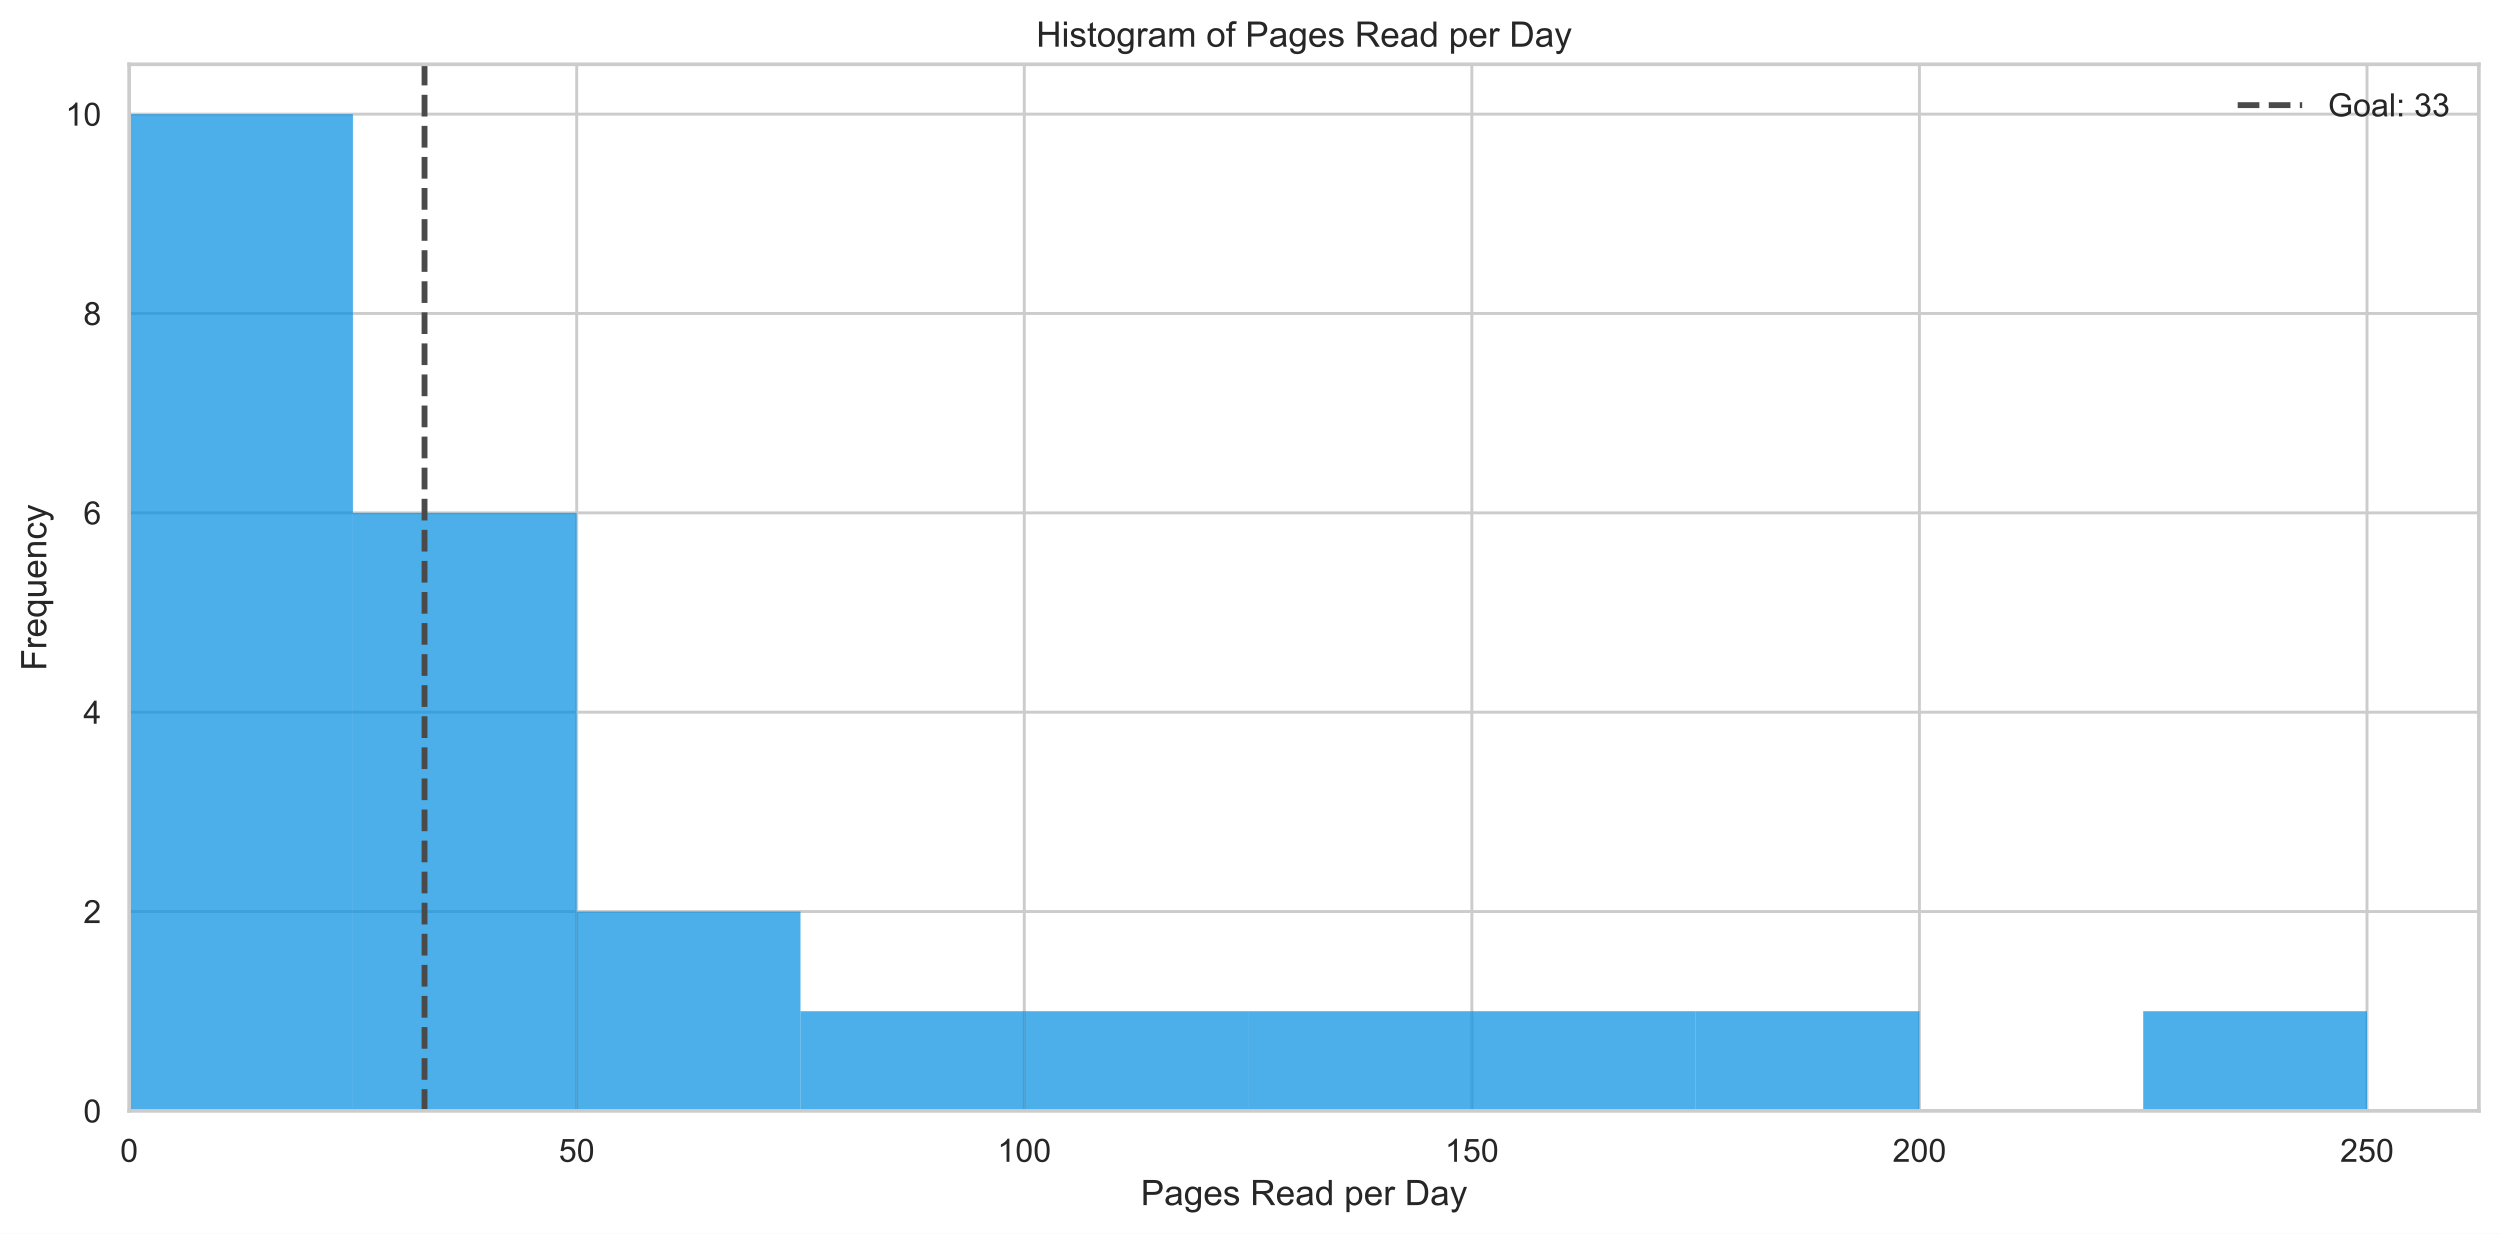
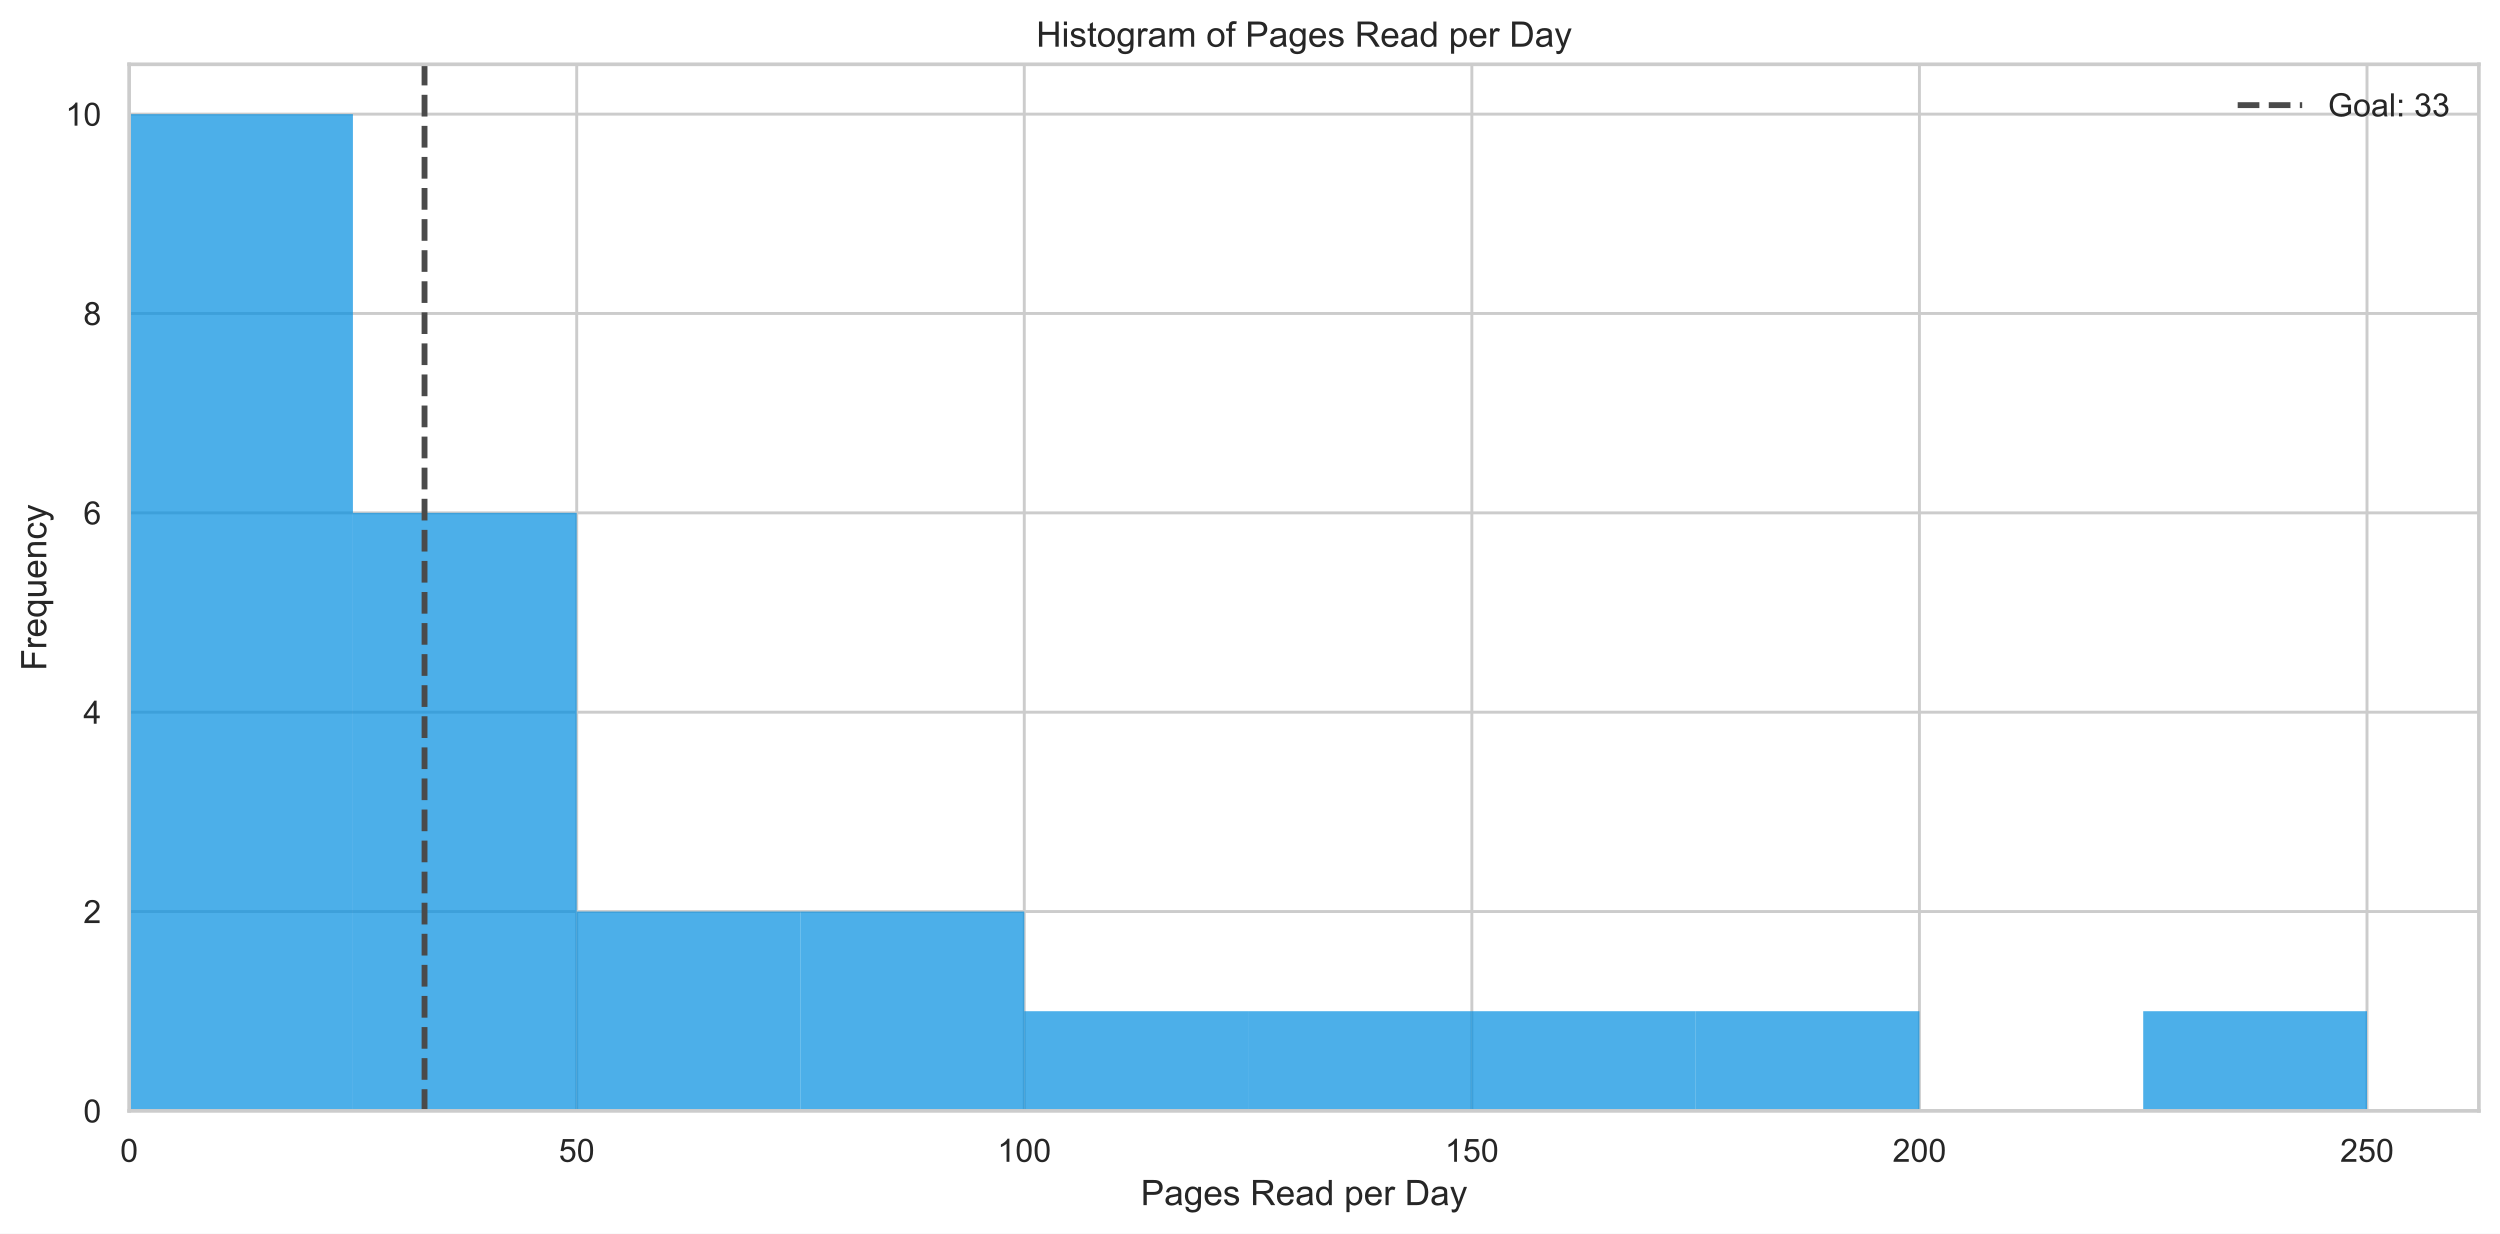
<svg xmlns="http://www.w3.org/2000/svg" xmlns:xlink="http://www.w3.org/1999/xlink" width="852.789pt" height="420.814pt" viewBox="0 0 852.789 420.814" version="1.1">
  <defs>
    <style type="text/css">*{stroke-linejoin: round; stroke-linecap: butt}</style>
  </defs>
  <g id="figure_1">
    <g id="patch_1">
      <path d="M 0 420.814  L 852.789 420.814  L 852.789 0  L 0 0  z " style="fill: #ffffff" />
    </g>
    <g id="axes_1">
      <g id="patch_2">
        <path d="M 44.049 378.939  L 845.589 378.939  L 845.589 21.936  L 44.049 21.936  z " style="fill: #ffffff" />
      </g>
      <g id="matplotlib.axis_1">
        <g id="xtick_1">
          <g id="line2d_1">
-             <path d="M 44.049 378.939  L 44.049 21.936  " clip-path="url(#p40df4ce2cf)" style="fill: none; stroke: #cccccc; stroke-linecap: round" />
+             <path d="M 44.049 378.939  L 44.049 21.936  " clip-path="url(#p5947386a68)" style="fill: none; stroke: #cccccc; stroke-linecap: round" />
          </g>
          <g id="text_1">
            <g style="fill: #262626" transform="translate(40.99055 396.313) scale(0.11 -0.11)">
              <defs>
                <path id="ArialMT-30" d="M 266 2259  Q 266 3072 433 3567  Q 600 4063 929 4331  Q 1259 4600 1759 4600  Q 2128 4600 2406 4451  Q 2684 4303 2865 4023  Q 3047 3744 3150 3342  Q 3253 2941 3253 2259  Q 3253 1453 3087 958  Q 2922 463 2592 192  Q 2263 -78 1759 -78  Q 1097 -78 719 397  Q 266 969 266 2259  z M 844 2259  Q 844 1131 1108 757  Q 1372 384 1759 384  Q 2147 384 2411 759  Q 2675 1134 2675 2259  Q 2675 3391 2411 3762  Q 2147 4134 1753 4134  Q 1366 4134 1134 3806  Q 844 3388 844 2259  z " transform="scale(0.015625)" />
              </defs>
              <use xlink:href="#ArialMT-30" />
            </g>
          </g>
        </g>
        <g id="xtick_2">
          <g id="line2d_2">
-             <path d="M 196.723 378.939  L 196.723 21.936  " clip-path="url(#p40df4ce2cf)" style="fill: none; stroke: #cccccc; stroke-linecap: round" />
+             <path d="M 196.723 378.939  L 196.723 21.936  " clip-path="url(#p5947386a68)" style="fill: none; stroke: #cccccc; stroke-linecap: round" />
          </g>
          <g id="text_2">
            <g style="fill: #262626" transform="translate(190.6063 396.313) scale(0.11 -0.11)">
              <defs>
                <path id="ArialMT-35" d="M 266 1200  L 856 1250  Q 922 819 1161 601  Q 1400 384 1738 384  Q 2144 384 2425 690  Q 2706 997 2706 1503  Q 2706 1984 2436 2262  Q 2166 2541 1728 2541  Q 1456 2541 1237 2417  Q 1019 2294 894 2097  L 366 2166  L 809 4519  L 3088 4519  L 3088 3981  L 1259 3981  L 1013 2750  Q 1425 3038 1878 3038  Q 2478 3038 2890 2622  Q 3303 2206 3303 1553  Q 3303 931 2941 478  Q 2500 -78 1738 -78  Q 1113 -78 717 272  Q 322 622 266 1200  z " transform="scale(0.015625)" />
              </defs>
              <use xlink:href="#ArialMT-35" />
              <use xlink:href="#ArialMT-30" x="55.615" />
            </g>
          </g>
        </g>
        <g id="xtick_3">
          <g id="line2d_3">
-             <path d="M 349.398 378.939  L 349.398 21.936  " clip-path="url(#p40df4ce2cf)" style="fill: none; stroke: #cccccc; stroke-linecap: round" />
+             <path d="M 349.398 378.939  L 349.398 21.936  " clip-path="url(#p5947386a68)" style="fill: none; stroke: #cccccc; stroke-linecap: round" />
          </g>
          <g id="text_3">
            <g style="fill: #262626" transform="translate(340.2221 396.313) scale(0.11 -0.11)">
              <defs>
                <path id="ArialMT-31" d="M 2384 0  L 1822 0  L 1822 3584  Q 1619 3391 1289 3197  Q 959 3003 697 2906  L 697 3450  Q 1169 3672 1522 3987  Q 1875 4303 2022 4600  L 2384 4600  L 2384 0  z " transform="scale(0.015625)" />
              </defs>
              <use xlink:href="#ArialMT-31" />
              <use xlink:href="#ArialMT-30" x="55.615" />
              <use xlink:href="#ArialMT-30" x="111.23" />
            </g>
          </g>
        </g>
        <g id="xtick_4">
          <g id="line2d_4">
-             <path d="M 502.072 378.939  L 502.072 21.936  " clip-path="url(#p40df4ce2cf)" style="fill: none; stroke: #cccccc; stroke-linecap: round" />
+             <path d="M 502.072 378.939  L 502.072 21.936  " clip-path="url(#p5947386a68)" style="fill: none; stroke: #cccccc; stroke-linecap: round" />
          </g>
          <g id="text_4">
            <g style="fill: #262626" transform="translate(492.8964 396.313) scale(0.11 -0.11)">
              <use xlink:href="#ArialMT-31" />
              <use xlink:href="#ArialMT-35" x="55.615" />
              <use xlink:href="#ArialMT-30" x="111.23" />
            </g>
          </g>
        </g>
        <g id="xtick_5">
          <g id="line2d_5">
-             <path d="M 654.746 378.939  L 654.746 21.936  " clip-path="url(#p40df4ce2cf)" style="fill: none; stroke: #cccccc; stroke-linecap: round" />
+             <path d="M 654.746 378.939  L 654.746 21.936  " clip-path="url(#p5947386a68)" style="fill: none; stroke: #cccccc; stroke-linecap: round" />
          </g>
          <g id="text_5">
            <g style="fill: #262626" transform="translate(645.5707 396.313) scale(0.11 -0.11)">
              <defs>
                <path id="ArialMT-32" d="M 3222 541  L 3222 0  L 194 0  Q 188 203 259 391  Q 375 700 629 1000  Q 884 1300 1366 1694  Q 2113 2306 2375 2664  Q 2638 3022 2638 3341  Q 2638 3675 2398 3904  Q 2159 4134 1775 4134  Q 1369 4134 1125 3890  Q 881 3647 878 3216  L 300 3275  Q 359 3922 746 4261  Q 1134 4600 1788 4600  Q 2447 4600 2831 4234  Q 3216 3869 3216 3328  Q 3216 3053 3103 2787  Q 2991 2522 2730 2228  Q 2469 1934 1863 1422  Q 1356 997 1212 845  Q 1069 694 975 541  L 3222 541  z " transform="scale(0.015625)" />
              </defs>
              <use xlink:href="#ArialMT-32" />
              <use xlink:href="#ArialMT-30" x="55.615" />
              <use xlink:href="#ArialMT-30" x="111.23" />
            </g>
          </g>
        </g>
        <g id="xtick_6">
          <g id="line2d_6">
-             <path d="M 807.42 378.939  L 807.42 21.936  " clip-path="url(#p40df4ce2cf)" style="fill: none; stroke: #cccccc; stroke-linecap: round" />
+             <path d="M 807.42 378.939  L 807.42 21.936  " clip-path="url(#p5947386a68)" style="fill: none; stroke: #cccccc; stroke-linecap: round" />
          </g>
          <g id="text_6">
            <g style="fill: #262626" transform="translate(798.2449 396.313) scale(0.11 -0.11)">
              <use xlink:href="#ArialMT-32" />
              <use xlink:href="#ArialMT-35" x="55.615" />
              <use xlink:href="#ArialMT-30" x="111.23" />
            </g>
          </g>
        </g>
        <g id="text_7">
          <g style="fill: #262626" transform="translate(389.1231 411.0886) scale(0.12 -0.12)">
            <defs>
              <path id="ArialMT-50" d="M 494 0  L 494 4581  L 2222 4581  Q 2678 4581 2919 4538  Q 3256 4481 3484 4323  Q 3713 4166 3852 3881  Q 3991 3597 3991 3256  Q 3991 2672 3619 2267  Q 3247 1863 2275 1863  L 1100 1863  L 1100 0  L 494 0  z M 1100 2403  L 2284 2403  Q 2872 2403 3119 2622  Q 3366 2841 3366 3238  Q 3366 3525 3220 3729  Q 3075 3934 2838 4000  Q 2684 4041 2272 4041  L 1100 4041  L 1100 2403  z " transform="scale(0.015625)" />
              <path id="ArialMT-61" d="M 2588 409  Q 2275 144 1986 34  Q 1697 -75 1366 -75  Q 819 -75 525 192  Q 231 459 231 875  Q 231 1119 342 1320  Q 453 1522 633 1644  Q 813 1766 1038 1828  Q 1203 1872 1538 1913  Q 2219 1994 2541 2106  Q 2544 2222 2544 2253  Q 2544 2597 2384 2738  Q 2169 2928 1744 2928  Q 1347 2928 1158 2789  Q 969 2650 878 2297  L 328 2372  Q 403 2725 575 2942  Q 747 3159 1072 3276  Q 1397 3394 1825 3394  Q 2250 3394 2515 3294  Q 2781 3194 2906 3042  Q 3031 2891 3081 2659  Q 3109 2516 3109 2141  L 3109 1391  Q 3109 606 3145 398  Q 3181 191 3288 0  L 2700 0  Q 2613 175 2588 409  z M 2541 1666  Q 2234 1541 1622 1453  Q 1275 1403 1131 1340  Q 988 1278 909 1158  Q 831 1038 831 891  Q 831 666 1001 516  Q 1172 366 1500 366  Q 1825 366 2078 508  Q 2331 650 2450 897  Q 2541 1088 2541 1459  L 2541 1666  z " transform="scale(0.015625)" />
              <path id="ArialMT-67" d="M 319 -275  L 866 -356  Q 900 -609 1056 -725  Q 1266 -881 1628 -881  Q 2019 -881 2231 -725  Q 2444 -569 2519 -288  Q 2563 -116 2559 434  Q 2191 0 1641 0  Q 956 0 581 494  Q 206 988 206 1678  Q 206 2153 378 2554  Q 550 2956 876 3175  Q 1203 3394 1644 3394  Q 2231 3394 2613 2919  L 2613 3319  L 3131 3319  L 3131 450  Q 3131 -325 2973 -648  Q 2816 -972 2473 -1159  Q 2131 -1347 1631 -1347  Q 1038 -1347 672 -1080  Q 306 -813 319 -275  z M 784 1719  Q 784 1066 1043 766  Q 1303 466 1694 466  Q 2081 466 2343 764  Q 2606 1063 2606 1700  Q 2606 2309 2336 2618  Q 2066 2928 1684 2928  Q 1309 2928 1046 2623  Q 784 2319 784 1719  z " transform="scale(0.015625)" />
              <path id="ArialMT-65" d="M 2694 1069  L 3275 997  Q 3138 488 2766 206  Q 2394 -75 1816 -75  Q 1088 -75 661 373  Q 234 822 234 1631  Q 234 2469 665 2931  Q 1097 3394 1784 3394  Q 2450 3394 2872 2941  Q 3294 2488 3294 1666  Q 3294 1616 3291 1516  L 816 1516  Q 847 969 1125 678  Q 1403 388 1819 388  Q 2128 388 2347 550  Q 2566 713 2694 1069  z M 847 1978  L 2700 1978  Q 2663 2397 2488 2606  Q 2219 2931 1791 2931  Q 1403 2931 1139 2672  Q 875 2413 847 1978  z " transform="scale(0.015625)" />
              <path id="ArialMT-73" d="M 197 991  L 753 1078  Q 800 744 1014 566  Q 1228 388 1613 388  Q 2000 388 2187 545  Q 2375 703 2375 916  Q 2375 1106 2209 1216  Q 2094 1291 1634 1406  Q 1016 1563 777 1677  Q 538 1791 414 1992  Q 291 2194 291 2438  Q 291 2659 392 2848  Q 494 3038 669 3163  Q 800 3259 1026 3326  Q 1253 3394 1513 3394  Q 1903 3394 2198 3281  Q 2494 3169 2634 2976  Q 2775 2784 2828 2463  L 2278 2388  Q 2241 2644 2061 2787  Q 1881 2931 1553 2931  Q 1166 2931 1000 2803  Q 834 2675 834 2503  Q 834 2394 903 2306  Q 972 2216 1119 2156  Q 1203 2125 1616 2013  Q 2213 1853 2448 1751  Q 2684 1650 2818 1456  Q 2953 1263 2953 975  Q 2953 694 2789 445  Q 2625 197 2315 61  Q 2006 -75 1616 -75  Q 969 -75 630 194  Q 291 463 197 991  z " transform="scale(0.015625)" />
              <path id="ArialMT-20" transform="scale(0.015625)" />
              <path id="ArialMT-52" d="M 503 0  L 503 4581  L 2534 4581  Q 3147 4581 3465 4457  Q 3784 4334 3975 4021  Q 4166 3709 4166 3331  Q 4166 2844 3850 2509  Q 3534 2175 2875 2084  Q 3116 1969 3241 1856  Q 3506 1613 3744 1247  L 4541 0  L 3778 0  L 3172 953  Q 2906 1366 2734 1584  Q 2563 1803 2427 1890  Q 2291 1978 2150 2013  Q 2047 2034 1813 2034  L 1109 2034  L 1109 0  L 503 0  z M 1109 2559  L 2413 2559  Q 2828 2559 3062 2645  Q 3297 2731 3419 2920  Q 3541 3109 3541 3331  Q 3541 3656 3305 3865  Q 3069 4075 2559 4075  L 1109 4075  L 1109 2559  z " transform="scale(0.015625)" />
              <path id="ArialMT-64" d="M 2575 0  L 2575 419  Q 2259 -75 1647 -75  Q 1250 -75 917 144  Q 584 363 401 755  Q 219 1147 219 1656  Q 219 2153 384 2558  Q 550 2963 881 3178  Q 1213 3394 1622 3394  Q 1922 3394 2156 3267  Q 2391 3141 2538 2938  L 2538 4581  L 3097 4581  L 3097 0  L 2575 0  z M 797 1656  Q 797 1019 1065 703  Q 1334 388 1700 388  Q 2069 388 2326 689  Q 2584 991 2584 1609  Q 2584 2291 2321 2609  Q 2059 2928 1675 2928  Q 1300 2928 1048 2622  Q 797 2316 797 1656  z " transform="scale(0.015625)" />
              <path id="ArialMT-70" d="M 422 -1272  L 422 3319  L 934 3319  L 934 2888  Q 1116 3141 1344 3267  Q 1572 3394 1897 3394  Q 2322 3394 2647 3175  Q 2972 2956 3137 2557  Q 3303 2159 3303 1684  Q 3303 1175 3120 767  Q 2938 359 2589 142  Q 2241 -75 1856 -75  Q 1575 -75 1351 44  Q 1128 163 984 344  L 984 -1272  L 422 -1272  z M 931 1641  Q 931 1000 1190 694  Q 1450 388 1819 388  Q 2194 388 2461 705  Q 2728 1022 2728 1688  Q 2728 2322 2467 2637  Q 2206 2953 1844 2953  Q 1484 2953 1207 2617  Q 931 2281 931 1641  z " transform="scale(0.015625)" />
              <path id="ArialMT-72" d="M 416 0  L 416 3319  L 922 3319  L 922 2816  Q 1116 3169 1280 3281  Q 1444 3394 1641 3394  Q 1925 3394 2219 3213  L 2025 2691  Q 1819 2813 1613 2813  Q 1428 2813 1281 2702  Q 1134 2591 1072 2394  Q 978 2094 978 1738  L 978 0  L 416 0  z " transform="scale(0.015625)" />
              <path id="ArialMT-44" d="M 494 0  L 494 4581  L 2072 4581  Q 2606 4581 2888 4516  Q 3281 4425 3559 4188  Q 3922 3881 4101 3404  Q 4281 2928 4281 2316  Q 4281 1794 4159 1391  Q 4038 988 3847 723  Q 3656 459 3429 307  Q 3203 156 2883 78  Q 2563 0 2147 0  L 494 0  z M 1100 541  L 2078 541  Q 2531 541 2789 625  Q 3047 709 3200 863  Q 3416 1078 3536 1442  Q 3656 1806 3656 2325  Q 3656 3044 3420 3430  Q 3184 3816 2847 3947  Q 2603 4041 2063 4041  L 1100 4041  L 1100 541  z " transform="scale(0.015625)" />
              <path id="ArialMT-79" d="M 397 -1278  L 334 -750  Q 519 -800 656 -800  Q 844 -800 956 -737  Q 1069 -675 1141 -563  Q 1194 -478 1313 -144  Q 1328 -97 1363 -6  L 103 3319  L 709 3319  L 1400 1397  Q 1534 1031 1641 628  Q 1738 1016 1872 1384  L 2581 3319  L 3144 3319  L 1881 -56  Q 1678 -603 1566 -809  Q 1416 -1088 1222 -1217  Q 1028 -1347 759 -1347  Q 597 -1347 397 -1278  z " transform="scale(0.015625)" />
            </defs>
            <use xlink:href="#ArialMT-50" />
            <use xlink:href="#ArialMT-61" x="66.699" />
            <use xlink:href="#ArialMT-67" x="122.314" />
            <use xlink:href="#ArialMT-65" x="177.93" />
            <use xlink:href="#ArialMT-73" x="233.545" />
            <use xlink:href="#ArialMT-20" x="283.545" />
            <use xlink:href="#ArialMT-52" x="311.328" />
            <use xlink:href="#ArialMT-65" x="383.545" />
            <use xlink:href="#ArialMT-61" x="439.16" />
            <use xlink:href="#ArialMT-64" x="494.775" />
            <use xlink:href="#ArialMT-20" x="550.391" />
            <use xlink:href="#ArialMT-70" x="578.174" />
            <use xlink:href="#ArialMT-65" x="633.789" />
            <use xlink:href="#ArialMT-72" x="689.404" />
            <use xlink:href="#ArialMT-20" x="722.705" />
            <use xlink:href="#ArialMT-44" x="750.488" />
            <use xlink:href="#ArialMT-61" x="822.705" />
            <use xlink:href="#ArialMT-79" x="878.32" />
          </g>
        </g>
      </g>
      <g id="matplotlib.axis_2">
        <g id="ytick_1">
          <g id="line2d_7">
-             <path d="M 44.049 378.939  L 845.589 378.939  " clip-path="url(#p40df4ce2cf)" style="fill: none; stroke: #cccccc; stroke-linecap: round" />
+             <path d="M 44.049 378.939  L 845.589 378.939  " clip-path="url(#p5947386a68)" style="fill: none; stroke: #cccccc; stroke-linecap: round" />
          </g>
          <g id="text_8">
            <g style="fill: #262626" transform="translate(28.43203 382.8762) scale(0.11 -0.11)">
              <use xlink:href="#ArialMT-30" />
            </g>
          </g>
        </g>
        <g id="ytick_2">
          <g id="line2d_8">
-             <path d="M 44.049 310.939  L 845.589 310.939  " clip-path="url(#p40df4ce2cf)" style="fill: none; stroke: #cccccc; stroke-linecap: round" />
+             <path d="M 44.049 310.939  L 845.589 310.939  " clip-path="url(#p5947386a68)" style="fill: none; stroke: #cccccc; stroke-linecap: round" />
          </g>
          <g id="text_9">
            <g style="fill: #262626" transform="translate(28.43203 314.8755) scale(0.11 -0.11)">
              <use xlink:href="#ArialMT-32" />
            </g>
          </g>
        </g>
        <g id="ytick_3">
          <g id="line2d_9">
-             <path d="M 44.049 242.938  L 845.589 242.938  " clip-path="url(#p40df4ce2cf)" style="fill: none; stroke: #cccccc; stroke-linecap: round" />
+             <path d="M 44.049 242.938  L 845.589 242.938  " clip-path="url(#p5947386a68)" style="fill: none; stroke: #cccccc; stroke-linecap: round" />
          </g>
          <g id="text_10">
            <g style="fill: #262626" transform="translate(28.43203 246.8747) scale(0.11 -0.11)">
              <defs>
                <path id="ArialMT-34" d="M 2069 0  L 2069 1097  L 81 1097  L 81 1613  L 2172 4581  L 2631 4581  L 2631 1613  L 3250 1613  L 3250 1097  L 2631 1097  L 2631 0  L 2069 0  z M 2069 1613  L 2069 3678  L 634 1613  L 2069 1613  z " transform="scale(0.015625)" />
              </defs>
              <use xlink:href="#ArialMT-34" />
            </g>
          </g>
        </g>
        <g id="ytick_4">
          <g id="line2d_10">
-             <path d="M 44.049 174.937  L 845.589 174.937  " clip-path="url(#p40df4ce2cf)" style="fill: none; stroke: #cccccc; stroke-linecap: round" />
+             <path d="M 44.049 174.937  L 845.589 174.937  " clip-path="url(#p5947386a68)" style="fill: none; stroke: #cccccc; stroke-linecap: round" />
          </g>
          <g id="text_11">
            <g style="fill: #262626" transform="translate(28.43203 178.874) scale(0.11 -0.11)">
              <defs>
                <path id="ArialMT-36" d="M 3184 3459  L 2625 3416  Q 2550 3747 2413 3897  Q 2184 4138 1850 4138  Q 1581 4138 1378 3988  Q 1113 3794 959 3422  Q 806 3050 800 2363  Q 1003 2672 1297 2822  Q 1591 2972 1913 2972  Q 2475 2972 2870 2558  Q 3266 2144 3266 1488  Q 3266 1056 3080 686  Q 2894 316 2569 119  Q 2244 -78 1831 -78  Q 1128 -78 684 439  Q 241 956 241 2144  Q 241 3472 731 4075  Q 1159 4600 1884 4600  Q 2425 4600 2770 4297  Q 3116 3994 3184 3459  z M 888 1484  Q 888 1194 1011 928  Q 1134 663 1356 523  Q 1578 384 1822 384  Q 2178 384 2434 671  Q 2691 959 2691 1453  Q 2691 1928 2437 2201  Q 2184 2475 1800 2475  Q 1419 2475 1153 2201  Q 888 1928 888 1484  z " transform="scale(0.015625)" />
              </defs>
              <use xlink:href="#ArialMT-36" />
            </g>
          </g>
        </g>
        <g id="ytick_5">
          <g id="line2d_11">
-             <path d="M 44.049 106.937  L 845.589 106.937  " clip-path="url(#p40df4ce2cf)" style="fill: none; stroke: #cccccc; stroke-linecap: round" />
+             <path d="M 44.049 106.937  L 845.589 106.937  " clip-path="url(#p5947386a68)" style="fill: none; stroke: #cccccc; stroke-linecap: round" />
          </g>
          <g id="text_12">
            <g style="fill: #262626" transform="translate(28.43203 110.8733) scale(0.11 -0.11)">
              <defs>
                <path id="ArialMT-38" d="M 1131 2484  Q 781 2613 612 2850  Q 444 3088 444 3419  Q 444 3919 803 4259  Q 1163 4600 1759 4600  Q 2359 4600 2725 4251  Q 3091 3903 3091 3403  Q 3091 3084 2923 2848  Q 2756 2613 2416 2484  Q 2838 2347 3058 2040  Q 3278 1734 3278 1309  Q 3278 722 2862 322  Q 2447 -78 1769 -78  Q 1091 -78 675 323  Q 259 725 259 1325  Q 259 1772 486 2073  Q 713 2375 1131 2484  z M 1019 3438  Q 1019 3113 1228 2906  Q 1438 2700 1772 2700  Q 2097 2700 2305 2904  Q 2513 3109 2513 3406  Q 2513 3716 2298 3927  Q 2084 4138 1766 4138  Q 1444 4138 1231 3931  Q 1019 3725 1019 3438  z M 838 1322  Q 838 1081 952 856  Q 1066 631 1291 507  Q 1516 384 1775 384  Q 2178 384 2440 643  Q 2703 903 2703 1303  Q 2703 1709 2433 1975  Q 2163 2241 1756 2241  Q 1359 2241 1098 1978  Q 838 1716 838 1322  z " transform="scale(0.015625)" />
              </defs>
              <use xlink:href="#ArialMT-38" />
            </g>
          </g>
        </g>
        <g id="ytick_6">
          <g id="line2d_12">
-             <path d="M 44.049 38.936  L 845.589 38.936  " clip-path="url(#p40df4ce2cf)" style="fill: none; stroke: #cccccc; stroke-linecap: round" />
+             <path d="M 44.049 38.936  L 845.589 38.936  " clip-path="url(#p5947386a68)" style="fill: none; stroke: #cccccc; stroke-linecap: round" />
          </g>
          <g id="text_13">
            <g style="fill: #262626" transform="translate(22.315 42.8726) scale(0.11 -0.11)">
              <use xlink:href="#ArialMT-31" />
              <use xlink:href="#ArialMT-30" x="55.615" />
            </g>
          </g>
        </g>
        <g id="text_14">
          <g style="fill: #262626" transform="translate(15.78937 228.7828) rotate(-90) scale(0.12 -0.12)">
            <defs>
              <path id="ArialMT-46" d="M 525 0  L 525 4581  L 3616 4581  L 3616 4041  L 1131 4041  L 1131 2622  L 3281 2622  L 3281 2081  L 1131 2081  L 1131 0  L 525 0  z " transform="scale(0.015625)" />
              <path id="ArialMT-71" d="M 2538 -1272  L 2538 353  Q 2406 169 2170 47  Q 1934 -75 1669 -75  Q 1078 -75 651 397  Q 225 869 225 1691  Q 225 2191 398 2587  Q 572 2984 901 3189  Q 1231 3394 1625 3394  Q 2241 3394 2594 2875  L 2594 3319  L 3100 3319  L 3100 -1272  L 2538 -1272  z M 803 1669  Q 803 1028 1072 708  Q 1341 388 1716 388  Q 2075 388 2334 692  Q 2594 997 2594 1619  Q 2594 2281 2320 2615  Q 2047 2950 1678 2950  Q 1313 2950 1058 2639  Q 803 2328 803 1669  z " transform="scale(0.015625)" />
              <path id="ArialMT-75" d="M 2597 0  L 2597 488  Q 2209 -75 1544 -75  Q 1250 -75 995 37  Q 741 150 617 320  Q 494 491 444 738  Q 409 903 409 1263  L 409 3319  L 972 3319  L 972 1478  Q 972 1038 1006 884  Q 1059 663 1231 536  Q 1403 409 1656 409  Q 1909 409 2131 539  Q 2353 669 2445 892  Q 2538 1116 2538 1541  L 2538 3319  L 3100 3319  L 3100 0  L 2597 0  z " transform="scale(0.015625)" />
              <path id="ArialMT-6e" d="M 422 0  L 422 3319  L 928 3319  L 928 2847  Q 1294 3394 1984 3394  Q 2284 3394 2536 3286  Q 2788 3178 2913 3003  Q 3038 2828 3088 2588  Q 3119 2431 3119 2041  L 3119 0  L 2556 0  L 2556 2019  Q 2556 2363 2490 2533  Q 2425 2703 2258 2804  Q 2091 2906 1866 2906  Q 1506 2906 1245 2678  Q 984 2450 984 1813  L 984 0  L 422 0  z " transform="scale(0.015625)" />
              <path id="ArialMT-63" d="M 2588 1216  L 3141 1144  Q 3050 572 2676 248  Q 2303 -75 1759 -75  Q 1078 -75 664 370  Q 250 816 250 1647  Q 250 2184 428 2587  Q 606 2991 970 3192  Q 1334 3394 1763 3394  Q 2303 3394 2647 3120  Q 2991 2847 3088 2344  L 2541 2259  Q 2463 2594 2264 2762  Q 2066 2931 1784 2931  Q 1359 2931 1093 2626  Q 828 2322 828 1663  Q 828 994 1084 691  Q 1341 388 1753 388  Q 2084 388 2306 591  Q 2528 794 2588 1216  z " transform="scale(0.015625)" />
            </defs>
            <use xlink:href="#ArialMT-46" />
            <use xlink:href="#ArialMT-72" x="61.084" />
            <use xlink:href="#ArialMT-65" x="94.385" />
            <use xlink:href="#ArialMT-71" x="150" />
            <use xlink:href="#ArialMT-75" x="205.615" />
            <use xlink:href="#ArialMT-65" x="261.23" />
            <use xlink:href="#ArialMT-6e" x="316.846" />
            <use xlink:href="#ArialMT-63" x="372.461" />
            <use xlink:href="#ArialMT-79" x="422.461" />
          </g>
        </g>
      </g>
      <g id="patch_3">
-         <path d="M 44.049 378.939  L 120.386 378.939  L 120.386 38.936  L 44.049 38.936  z " clip-path="url(#p40df4ce2cf)" style="fill: #008ddf; opacity: 0.7" />
+         <path d="M 44.049 378.939  L 120.386 378.939  L 120.386 38.936  L 44.049 38.936  z " clip-path="url(#p5947386a68)" style="fill: #008ddf; opacity: 0.7" />
      </g>
      <g id="patch_4">
-         <path d="M 120.386 378.939  L 196.723 378.939  L 196.723 174.937  L 120.386 174.937  z " clip-path="url(#p40df4ce2cf)" style="fill: #008ddf; opacity: 0.7" />
+         <path d="M 120.386 378.939  L 196.723 378.939  L 196.723 174.937  L 120.386 174.937  z " clip-path="url(#p5947386a68)" style="fill: #008ddf; opacity: 0.7" />
      </g>
      <g id="patch_5">
-         <path d="M 196.723 378.939  L 273.06 378.939  L 273.06 310.939  L 196.723 310.939  z " clip-path="url(#p40df4ce2cf)" style="fill: #008ddf; opacity: 0.7" />
+         <path d="M 196.723 378.939  L 273.06 378.939  L 273.06 310.939  L 196.723 310.939  z " clip-path="url(#p5947386a68)" style="fill: #008ddf; opacity: 0.7" />
      </g>
      <g id="patch_6">
-         <path d="M 273.06 378.939  L 349.398 378.939  L 349.398 344.939  L 273.06 344.939  z " clip-path="url(#p40df4ce2cf)" style="fill: #008ddf; opacity: 0.7" />
+         <path d="M 273.06 378.939  L 349.398 378.939  L 349.398 310.939  L 273.06 310.939  z " clip-path="url(#p5947386a68)" style="fill: #008ddf; opacity: 0.7" />
      </g>
      <g id="patch_7">
-         <path d="M 349.398 378.939  L 425.735 378.939  L 425.735 344.939  L 349.398 344.939  z " clip-path="url(#p40df4ce2cf)" style="fill: #008ddf; opacity: 0.7" />
+         <path d="M 349.398 378.939  L 425.735 378.939  L 425.735 344.939  L 349.398 344.939  z " clip-path="url(#p5947386a68)" style="fill: #008ddf; opacity: 0.7" />
      </g>
      <g id="patch_8">
-         <path d="M 425.735 378.939  L 502.072 378.939  L 502.072 344.939  L 425.735 344.939  z " clip-path="url(#p40df4ce2cf)" style="fill: #008ddf; opacity: 0.7" />
+         <path d="M 425.735 378.939  L 502.072 378.939  L 502.072 344.939  L 425.735 344.939  z " clip-path="url(#p5947386a68)" style="fill: #008ddf; opacity: 0.7" />
      </g>
      <g id="patch_9">
-         <path d="M 502.072 378.939  L 578.409 378.939  L 578.409 344.939  L 502.072 344.939  z " clip-path="url(#p40df4ce2cf)" style="fill: #008ddf; opacity: 0.7" />
+         <path d="M 502.072 378.939  L 578.409 378.939  L 578.409 344.939  L 502.072 344.939  z " clip-path="url(#p5947386a68)" style="fill: #008ddf; opacity: 0.7" />
      </g>
      <g id="patch_10">
-         <path d="M 578.409 378.939  L 654.746 378.939  L 654.746 344.939  L 578.409 344.939  z " clip-path="url(#p40df4ce2cf)" style="fill: #008ddf; opacity: 0.7" />
+         <path d="M 578.409 378.939  L 654.746 378.939  L 654.746 344.939  L 578.409 344.939  z " clip-path="url(#p5947386a68)" style="fill: #008ddf; opacity: 0.7" />
      </g>
      <g id="patch_11">
-         <path d="M 654.746 378.939  L 731.083 378.939  L 731.083 378.939  L 654.746 378.939  z " clip-path="url(#p40df4ce2cf)" style="fill: #008ddf; opacity: 0.7" />
+         <path d="M 654.746 378.939  L 731.083 378.939  L 731.083 378.939  L 654.746 378.939  z " clip-path="url(#p5947386a68)" style="fill: #008ddf; opacity: 0.7" />
      </g>
      <g id="patch_12">
-         <path d="M 731.083 378.939  L 807.42 378.939  L 807.42 344.939  L 731.083 344.939  z " clip-path="url(#p40df4ce2cf)" style="fill: #008ddf; opacity: 0.7" />
+         <path d="M 731.083 378.939  L 807.42 378.939  L 807.42 344.939  L 731.083 344.939  z " clip-path="url(#p5947386a68)" style="fill: #008ddf; opacity: 0.7" />
      </g>
      <g id="line2d_13">
-         <path d="M 144.814 378.939  L 144.814 21.936  " clip-path="url(#p40df4ce2cf)" style="fill: none; stroke-dasharray: 7.4,3.2; stroke-dashoffset: 0; stroke: #4a4a4a; stroke-width: 2" />
+         <path d="M 144.814 378.939  L 144.814 21.936  " clip-path="url(#p5947386a68)" style="fill: none; stroke-dasharray: 7.4,3.2; stroke-dashoffset: 0; stroke: #4a4a4a; stroke-width: 2" />
      </g>
      <g id="patch_13">
        <path d="M 44.049 378.939  L 44.049 21.936  " style="fill: none; stroke: #cccccc; stroke-width: 1.25; stroke-linejoin: miter; stroke-linecap: square" />
      </g>
      <g id="patch_14">
        <path d="M 845.589 378.939  L 845.589 21.936  " style="fill: none; stroke: #cccccc; stroke-width: 1.25; stroke-linejoin: miter; stroke-linecap: square" />
      </g>
      <g id="patch_15">
        <path d="M 44.049 378.939  L 845.589 378.939  " style="fill: none; stroke: #cccccc; stroke-width: 1.25; stroke-linejoin: miter; stroke-linecap: square" />
      </g>
      <g id="patch_16">
        <path d="M 44.049 21.936  L 845.589 21.936  " style="fill: none; stroke: #cccccc; stroke-width: 1.25; stroke-linejoin: miter; stroke-linecap: square" />
      </g>
      <g id="text_15">
        <g style="fill: #262626" transform="translate(353.4475 15.93562) scale(0.12 -0.12)">
          <defs>
            <path id="ArialMT-48" d="M 513 0  L 513 4581  L 1119 4581  L 1119 2700  L 3500 2700  L 3500 4581  L 4106 4581  L 4106 0  L 3500 0  L 3500 2159  L 1119 2159  L 1119 0  L 513 0  z " transform="scale(0.015625)" />
            <path id="ArialMT-69" d="M 425 3934  L 425 4581  L 988 4581  L 988 3934  L 425 3934  z M 425 0  L 425 3319  L 988 3319  L 988 0  L 425 0  z " transform="scale(0.015625)" />
            <path id="ArialMT-74" d="M 1650 503  L 1731 6  Q 1494 -44 1306 -44  Q 1000 -44 831 53  Q 663 150 594 308  Q 525 466 525 972  L 525 2881  L 113 2881  L 113 3319  L 525 3319  L 525 4141  L 1084 4478  L 1084 3319  L 1650 3319  L 1650 2881  L 1084 2881  L 1084 941  Q 1084 700 1114 631  Q 1144 563 1211 522  Q 1278 481 1403 481  Q 1497 481 1650 503  z " transform="scale(0.015625)" />
            <path id="ArialMT-6f" d="M 213 1659  Q 213 2581 725 3025  Q 1153 3394 1769 3394  Q 2453 3394 2887 2945  Q 3322 2497 3322 1706  Q 3322 1066 3130 698  Q 2938 331 2570 128  Q 2203 -75 1769 -75  Q 1072 -75 642 372  Q 213 819 213 1659  z M 791 1659  Q 791 1022 1069 705  Q 1347 388 1769 388  Q 2188 388 2466 706  Q 2744 1025 2744 1678  Q 2744 2294 2464 2611  Q 2184 2928 1769 2928  Q 1347 2928 1069 2612  Q 791 2297 791 1659  z " transform="scale(0.015625)" />
            <path id="ArialMT-6d" d="M 422 0  L 422 3319  L 925 3319  L 925 2853  Q 1081 3097 1340 3245  Q 1600 3394 1931 3394  Q 2300 3394 2536 3241  Q 2772 3088 2869 2813  Q 3263 3394 3894 3394  Q 4388 3394 4653 3120  Q 4919 2847 4919 2278  L 4919 0  L 4359 0  L 4359 2091  Q 4359 2428 4304 2576  Q 4250 2725 4106 2815  Q 3963 2906 3769 2906  Q 3419 2906 3187 2673  Q 2956 2441 2956 1928  L 2956 0  L 2394 0  L 2394 2156  Q 2394 2531 2256 2718  Q 2119 2906 1806 2906  Q 1569 2906 1367 2781  Q 1166 2656 1075 2415  Q 984 2175 984 1722  L 984 0  L 422 0  z " transform="scale(0.015625)" />
            <path id="ArialMT-66" d="M 556 0  L 556 2881  L 59 2881  L 59 3319  L 556 3319  L 556 3672  Q 556 4006 616 4169  Q 697 4388 901 4523  Q 1106 4659 1475 4659  Q 1713 4659 2000 4603  L 1916 4113  Q 1741 4144 1584 4144  Q 1328 4144 1222 4034  Q 1116 3925 1116 3625  L 1116 3319  L 1763 3319  L 1763 2881  L 1116 2881  L 1116 0  L 556 0  z " transform="scale(0.015625)" />
          </defs>
          <use xlink:href="#ArialMT-48" />
          <use xlink:href="#ArialMT-69" x="72.217" />
          <use xlink:href="#ArialMT-73" x="94.434" />
          <use xlink:href="#ArialMT-74" x="144.434" />
          <use xlink:href="#ArialMT-6f" x="172.217" />
          <use xlink:href="#ArialMT-67" x="227.832" />
          <use xlink:href="#ArialMT-72" x="283.447" />
          <use xlink:href="#ArialMT-61" x="316.748" />
          <use xlink:href="#ArialMT-6d" x="372.363" />
          <use xlink:href="#ArialMT-20" x="455.664" />
          <use xlink:href="#ArialMT-6f" x="483.447" />
          <use xlink:href="#ArialMT-66" x="539.062" />
          <use xlink:href="#ArialMT-20" x="566.846" />
          <use xlink:href="#ArialMT-50" x="594.629" />
          <use xlink:href="#ArialMT-61" x="661.328" />
          <use xlink:href="#ArialMT-67" x="716.943" />
          <use xlink:href="#ArialMT-65" x="772.559" />
          <use xlink:href="#ArialMT-73" x="828.174" />
          <use xlink:href="#ArialMT-20" x="878.174" />
          <use xlink:href="#ArialMT-52" x="905.957" />
          <use xlink:href="#ArialMT-65" x="978.174" />
          <use xlink:href="#ArialMT-61" x="1033.789" />
          <use xlink:href="#ArialMT-64" x="1089.404" />
          <use xlink:href="#ArialMT-20" x="1145.02" />
          <use xlink:href="#ArialMT-70" x="1172.803" />
          <use xlink:href="#ArialMT-65" x="1228.418" />
          <use xlink:href="#ArialMT-72" x="1284.033" />
          <use xlink:href="#ArialMT-20" x="1317.334" />
          <use xlink:href="#ArialMT-44" x="1345.117" />
          <use xlink:href="#ArialMT-61" x="1417.334" />
          <use xlink:href="#ArialMT-79" x="1472.949" />
        </g>
      </g>
      <g id="legend_1">
        <g id="line2d_14">
          <path d="M 763.309 35.859  L 774.309 35.859  L 785.309 35.859  " style="fill: none; stroke-dasharray: 7.4,3.2; stroke-dashoffset: 0; stroke: #4a4a4a; stroke-width: 2" />
        </g>
        <g id="text_16">
          <g style="fill: #262626" transform="translate(794.1091 39.70922) scale(0.11 -0.11)">
            <defs>
              <path id="ArialMT-47" d="M 2638 1797  L 2638 2334  L 4578 2338  L 4578 638  Q 4131 281 3656 101  Q 3181 -78 2681 -78  Q 2006 -78 1454 211  Q 903 500 622 1047  Q 341 1594 341 2269  Q 341 2938 620 3517  Q 900 4097 1425 4378  Q 1950 4659 2634 4659  Q 3131 4659 3532 4498  Q 3934 4338 4162 4050  Q 4391 3763 4509 3300  L 3963 3150  Q 3859 3500 3706 3700  Q 3553 3900 3268 4020  Q 2984 4141 2638 4141  Q 2222 4141 1919 4014  Q 1616 3888 1430 3681  Q 1244 3475 1141 3228  Q 966 2803 966 2306  Q 966 1694 1177 1281  Q 1388 869 1791 669  Q 2194 469 2647 469  Q 3041 469 3416 620  Q 3791 772 3984 944  L 3984 1797  L 2638 1797  z " transform="scale(0.015625)" />
              <path id="ArialMT-6c" d="M 409 0  L 409 4581  L 972 4581  L 972 0  L 409 0  z " transform="scale(0.015625)" />
              <path id="ArialMT-3a" d="M 578 2678  L 578 3319  L 1219 3319  L 1219 2678  L 578 2678  z M 578 0  L 578 641  L 1219 641  L 1219 0  L 578 0  z " transform="scale(0.015625)" />
              <path id="ArialMT-33" d="M 269 1209  L 831 1284  Q 928 806 1161 595  Q 1394 384 1728 384  Q 2125 384 2398 659  Q 2672 934 2672 1341  Q 2672 1728 2419 1979  Q 2166 2231 1775 2231  Q 1616 2231 1378 2169  L 1441 2663  Q 1497 2656 1531 2656  Q 1891 2656 2178 2843  Q 2466 3031 2466 3422  Q 2466 3731 2256 3934  Q 2047 4138 1716 4138  Q 1388 4138 1169 3931  Q 950 3725 888 3313  L 325 3413  Q 428 3978 793 4289  Q 1159 4600 1703 4600  Q 2078 4600 2393 4439  Q 2709 4278 2876 4000  Q 3044 3722 3044 3409  Q 3044 3113 2884 2869  Q 2725 2625 2413 2481  Q 2819 2388 3044 2092  Q 3269 1797 3269 1353  Q 3269 753 2831 336  Q 2394 -81 1725 -81  Q 1122 -81 723 278  Q 325 638 269 1209  z " transform="scale(0.015625)" />
            </defs>
            <use xlink:href="#ArialMT-47" />
            <use xlink:href="#ArialMT-6f" x="77.783" />
            <use xlink:href="#ArialMT-61" x="133.398" />
            <use xlink:href="#ArialMT-6c" x="189.014" />
            <use xlink:href="#ArialMT-3a" x="211.23" />
            <use xlink:href="#ArialMT-20" x="239.014" />
            <use xlink:href="#ArialMT-33" x="266.797" />
            <use xlink:href="#ArialMT-33" x="322.412" />
          </g>
        </g>
      </g>
    </g>
  </g>
  <defs>
-     <clipPath id="p40df4ce2cf">
+     <clipPath id="p5947386a68">
      <rect x="44.049" y="21.936" width="801.54" height="357.004" />
    </clipPath>
  </defs>
</svg>
